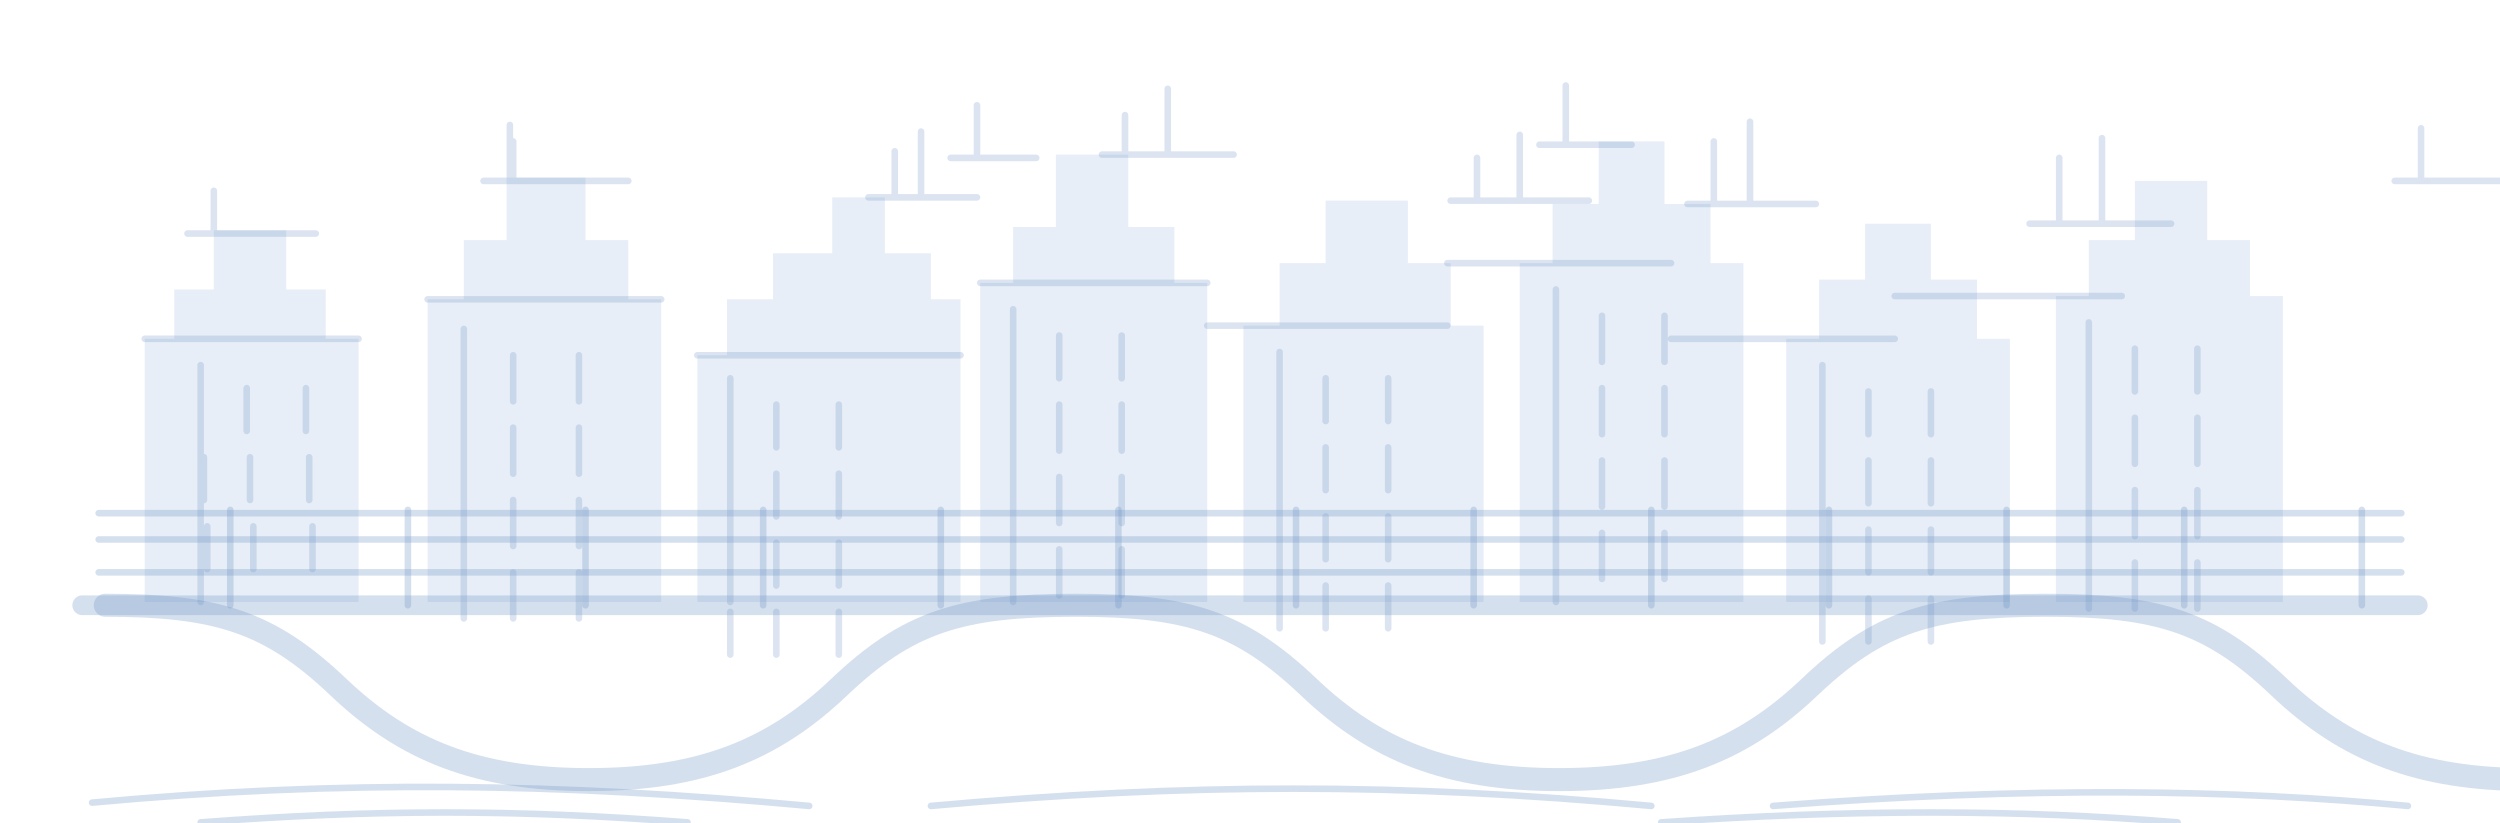
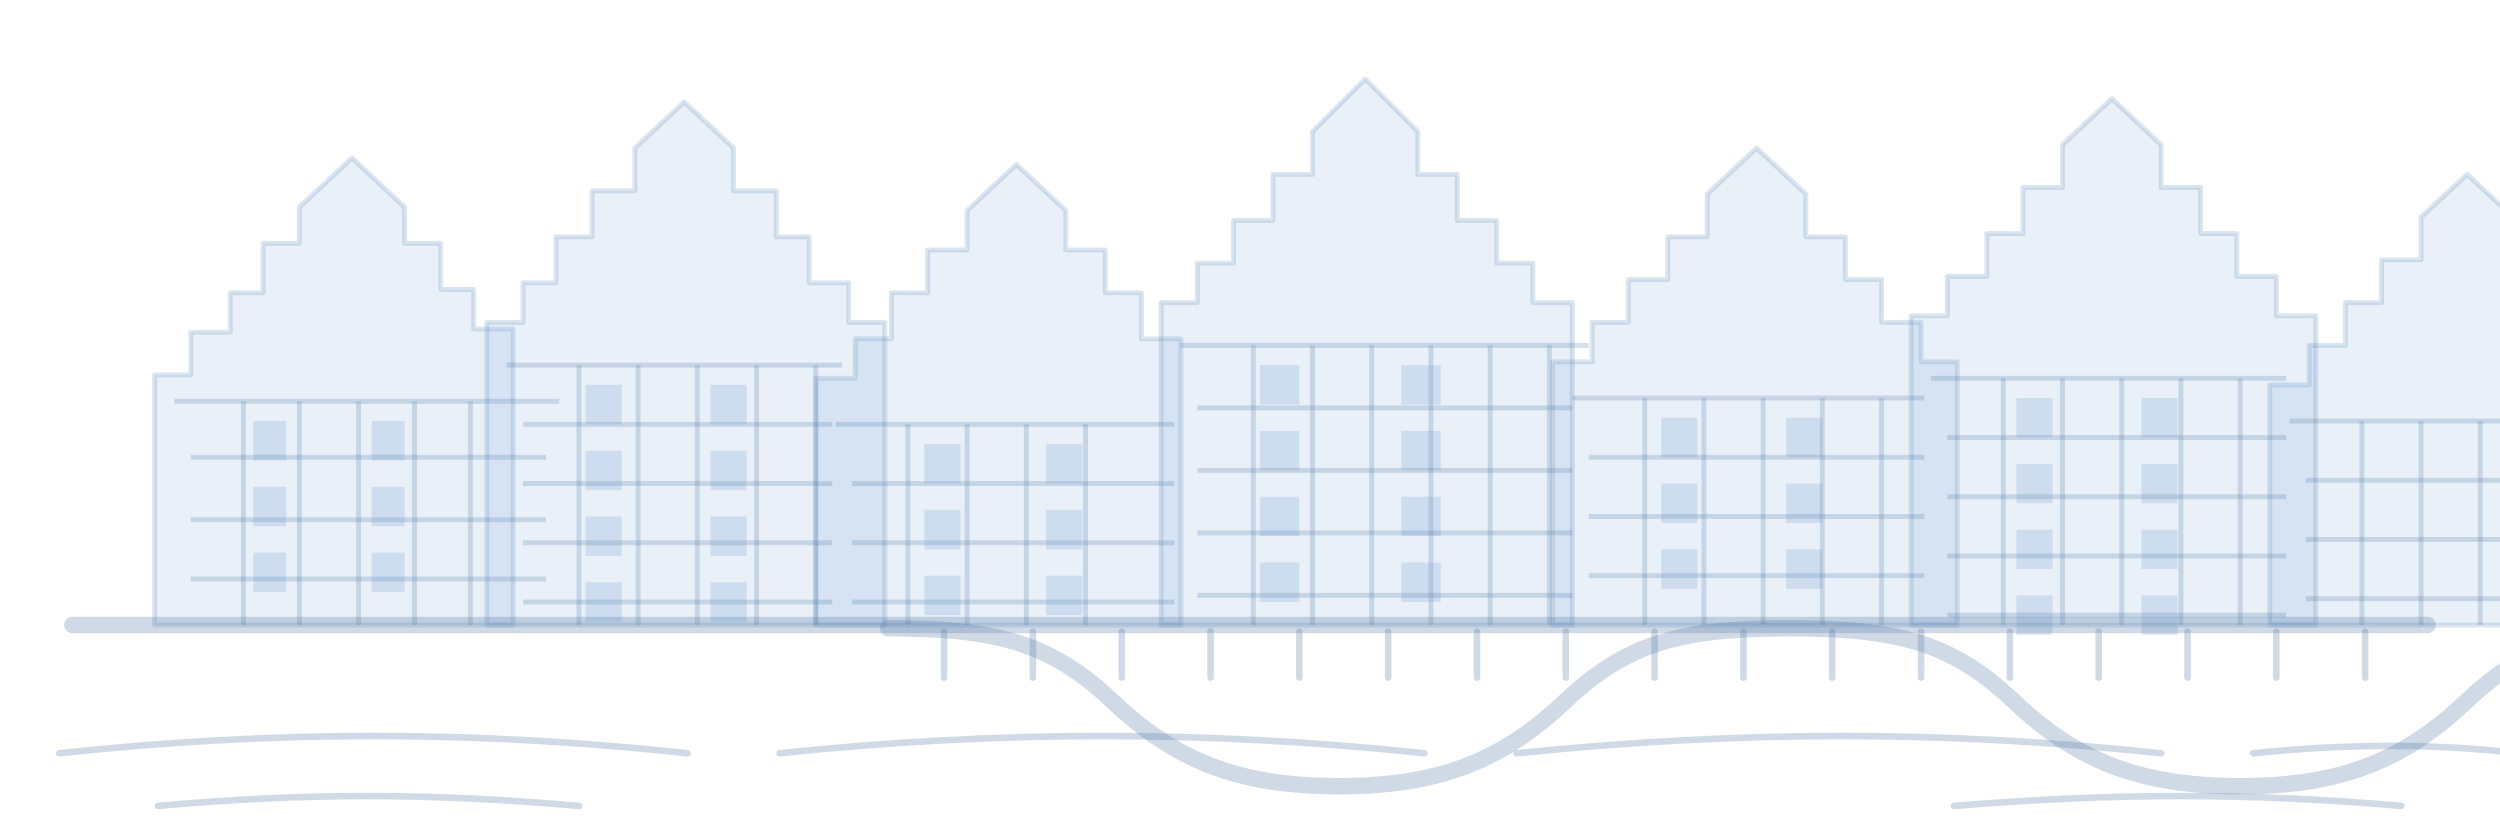
<svg xmlns="http://www.w3.org/2000/svg" width="760" height="250" viewBox="0 0 760 250" fill="none">
-   <g fill="#7fa5d4" fill-opacity=".19">
-     <path d="M44 183V103h9V88h12V70h22v18h12v15h10v80H44Zm86 0V91h11V73h13V54h24v19h13v18h10v92h-71Zm82 0V108h9V91h14V77h18V60h16v17h14v14h9v92h-80Zm86 0V86h10V69h13V47h22v22h14v17h10v97h-69Zm80 0V99h11V80h14V61h25v19h13v19h10v84h-73Zm84 0V80h10V62h14V43h20v19h14v18h10v103h-68Zm81 0V103h10V85h14V68h20v17h14v18h10v80h-68Zm82 0V90h10V73h14V55h22v18h13v17h10v93h-69Z" />
+   <g fill="#5f8fc8" fill-opacity=".14" stroke="#5d88b8" stroke-opacity=".22" stroke-width="1.5" stroke-linejoin="round">
+     <path d="M47 190v-76h11v-13h12V89h10V74h11V63l16-15 16 15v11h11v14h10v12h12v90H47Z" />
+     <path d="M148 190V98h11V86h10V72h11V58h13V45l15-14 15 14v13h13v14h10v14h12v12h11v92h-93Z" />
+     <path d="M248 190v-75h12v-12h11V89h11V76h12V64l15-14 15 14v12h12v13h11v14h12v87H248Z" />
+     <path d="M353 190V92h11V80h11V67h12V53h12V40l16-16 16 16v13h12v14h12v13h11v12h12v98H353Z" />
+     <path d="M472 190v-80h12V98h11V85h12V72h12V59l15-14 15 14v13h12v13h11v13h12v12h11v80H472Z" />
+     <path d="M581 190V96h11V84h12V71h11V57h12V44l15-14 15 14v13h12v14h11v13h12v12h12v94H581Z" />
+     <path d="M690 190v-73h12v-12h11V92h11V79h12V66l14-13 14 13v13h12v13h10v13h12v85h-98Z" />
  </g>
-   <g stroke="#7097c7" stroke-opacity=".25" stroke-width="2" stroke-linecap="round" stroke-linejoin="round">
-     <path d="M44 103h65m21-12h71m11 17h80m6-22h69m0 13h73m0-19h68m0 23h68m0-13h69" />
-     <path d="M61 111v72m14-65v13m18-13v13m-31 8v13m14-13v13m18-13v13m-31 8v13m14-13v13m18-13v13M141 100v83m15-75v14m20-14v14m-35 8v14m15-14v14m20-14v14m-35 8v14m15-14v14m20-14v14m-35 8v14m15-14v14m20-14v14M222 115v68m14-60v13m19-13v13m-33 8v13m14-13v13m19-13v13m-33 8v13m14-13v13m19-13v13m-33 8v13m14-13v13m19-13v13M308 94v89m14-81v13m19-13v13m-33 8v14m14-14v14m19-14v14m-33 8v14m14-14v14m19-14v14m-33 8v14m14-14v14m19-14v14M389 107v76m14-68v13m19-13v13m-33 8v13m14-13v13m19-13v13m-33 8v13m14-13v13m19-13v13m-33 8v13m14-13v13m19-13v13M473 88v95m14-87v14m19-14v14m-33 8v14m14-14v14m19-14v14m-33 8v14m14-14v14m19-14v14m-33 8v14m14-14v14m19-14v14M554 111v72m14-64v13m19-13v13m-33 8v13m14-13v13m19-13v13m-33 8v13m14-13v13m19-13v13m-33 8v13m14-13v13m19-13v13M635 98v85m14-77v13m19-13v13m-33 8v14m14-14v14m19-14v14m-33 8v14m14-14v14m19-14v14m-33 8v14m14-14v14m19-14v14" />
-     <path d="M65 70V58m-8 13h39m60-17V43m-9 12h44m-36-1V38m117 22V46m-8 14h33m-17-1V40m17 7V32m-8 16h26m27-1V35m-7 12h40m-20 0V27m94 34V48m-8 13h42m-21-1V41m14 2V26m-8 18h28m25 18V43m-8 19h39m-20-1V37m94 30V48m-9 20h43m-21-1V42m97 13V39m-8 16h43" />
+   <g stroke="#557eaa" stroke-opacity=".24" stroke-width="1.5">
+     <path d="M53 122h117m-112 17h108m-108 19h108m-108 18h108M154 111h102m-97 18h94m-94 18h94m-94 18h94m-94 18h94M254 129h103m-98 18h98m-98 18h98m-98 18h98M359 105h124m-119 19h114m-114 19h114m-114 19h114m-114 19h114M478 121h107m-102 18h102m-102 18h102m-102 18h102M587 115h108m-103 18h103m-103 18h103m-103 18h103m-103 18h103M696 128h64m-59 18h59m-59 18h59m-59 18h59" />
+     <path d="M74 122v68m17-68v68m18-68v68m17-68v68m17-68v68M176 111v79m18-79v79m18-79v79m18-79v79m18-79v79M276 129v61m18-61v61m18-61v61m18-61v61M381 105v85m18-85v85m18-85v85m18-85v85m18-85v85m18-85v85M500 121v69m18-69v69m18-69v69m18-69v69m18-69v69M609 115v75m18-75v75m18-75v75m18-75v75m18-75v75M718 128v62m18-62v62m18-62v62" />
  </g>
-   <g stroke="#7097c7" stroke-linecap="round" stroke-linejoin="round" stroke-opacity=".29">
-     <path stroke-width="6" d="M25 184h710" />
-     <path stroke-width="7" d="M32 184c34 0 50 5 71 25 20 19 42 28 76 28s56-9 76-28c21-20 37-25 72-25m0 0c34 0 50 5 71 25 20 19 42 28 76 28s56-9 76-28c21-20 37-25 72-25m0 0c34 0 50 5 71 25 20 19 42 28 76 28s56-9 76-28c21-20 37-25 72-25" />
-     <path stroke-width="2" d="M28 244c76-7 142-6 218 1m37 0c78-7 143-7 219 0m37 0c78-6 140-5 193 0M61 250c53-4 96-4 148 0m296 0c57-4 109-4 157 0" />
-     <path stroke-width="2" d="M30 164h700m-700-8h700m-700 18h700" />
-     <path stroke-width="2" d="M70 155v29m54-29v29m54-29v29m54-29v29m54-29v29m54-29v29m54-29v29m54-29v29m54-29v29m54-29v29m54-29v29m54-29v29m54-29v29" />
+   <g fill="#5f8fc8" fill-opacity=".2">
+     <path d="M77 128h10v12H77zm36 0h10v12h-10zm-36 20h10v12H77zm36 0h10v12h-10zm-36 20h10v12H77zm36 0h10v12h-10z" />
+     <path d="M178 117h11v12h-11zm38 0h11v12h-11zm-38 20h11v12h-11zm38 0h11v12h-11zm-38 20h11v12h-11zm38 0h11v12h-11zm-38 20h11v12h-11zm38 0h11v12h-11z" />
+     <path d="M281 135h11v12h-11zm37 0h11v12h-11zm-37 20h11v12h-11zm37 0h11v12h-11zm-37 20h11v12h-11zm37 0h11v12h-11z" />
+     <path d="M383 111h12v12h-12zm43 0h12v12h-12zm-43 20h12v12h-12zm43 0h12v12h-12zm-43 20h12v12h-12zm43 0h12v12h-12zm-43 20h12v12h-12zm43 0h12v12h-12z" />
+     <path d="M505 127h11v12h-11zm38 0h11v12h-11zm-38 20h11v12h-11zm38 0h11v12h-11zm-38 20h11v12h-11zm38 0h11v12h-11z" />
+     <path d="M613 121h11v12h-11zm38 0h11v12h-11zm-38 20h11v12h-11zm38 0h11v12h-11zm-38 20h11v12h-11zm38 0h11v12h-11zm-38 20h11v12h-11zm38 0h11v12h-11z" />
+   </g>
+   <g stroke="#527ba6" stroke-opacity=".28" stroke-linecap="round" stroke-linejoin="round">
+     <path stroke-width="5" d="M22 190h716" />
+     <path stroke-width="5" d="M270 191c32 0 49 4 68 22 19 18 38 26 69 26s50-8 69-26c19-18 36-22 68-22s49 4 68 22c19 18 38 26 69 26s50-8 69-26c19-18 36-22 68-22" />
+     <path stroke-width="2" d="M287 192v14m27-14v14m27-14v14m27-14v14m27-14v14m27-14v14m27-14v14m27-14v14m27-14v14m27-14v14m27-14v14m27-14v14m27-14v14m27-14v14m27-14v14m27-14v14m27-14v14" />
+     <path stroke-width="2" d="M18 229c65-7 126-7 191 0m28 0c67-7 130-7 196 0m28 0c69-7 130-7 196 0m28 0c29-3 55-3 81 0M48 245c45-4 82-4 128 0m418 0c49-4 90-4 136 0" />
  </g>
</svg>
